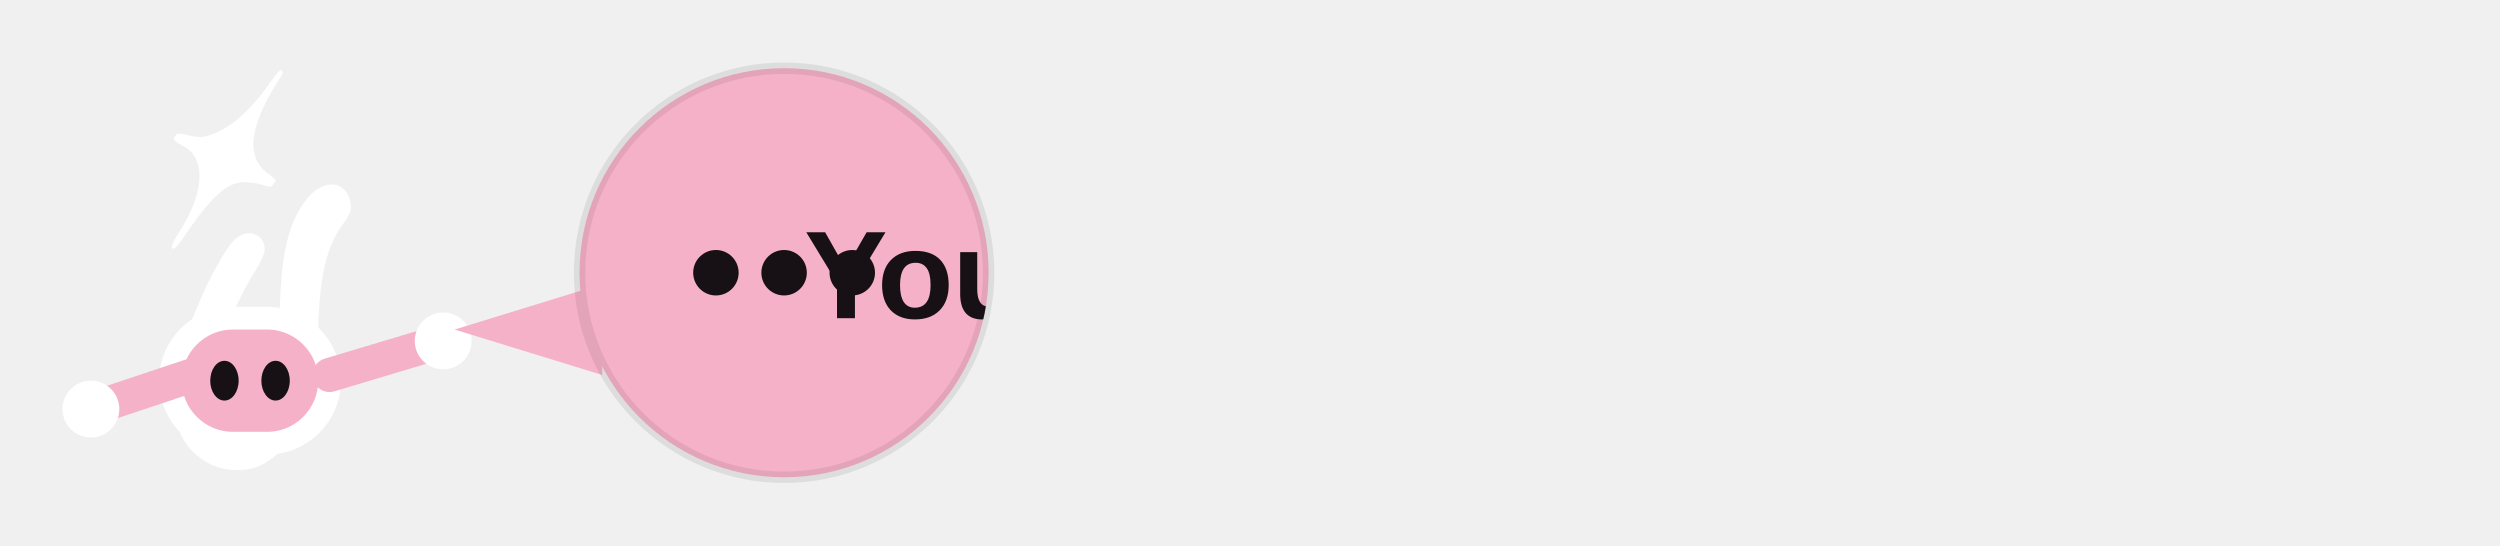
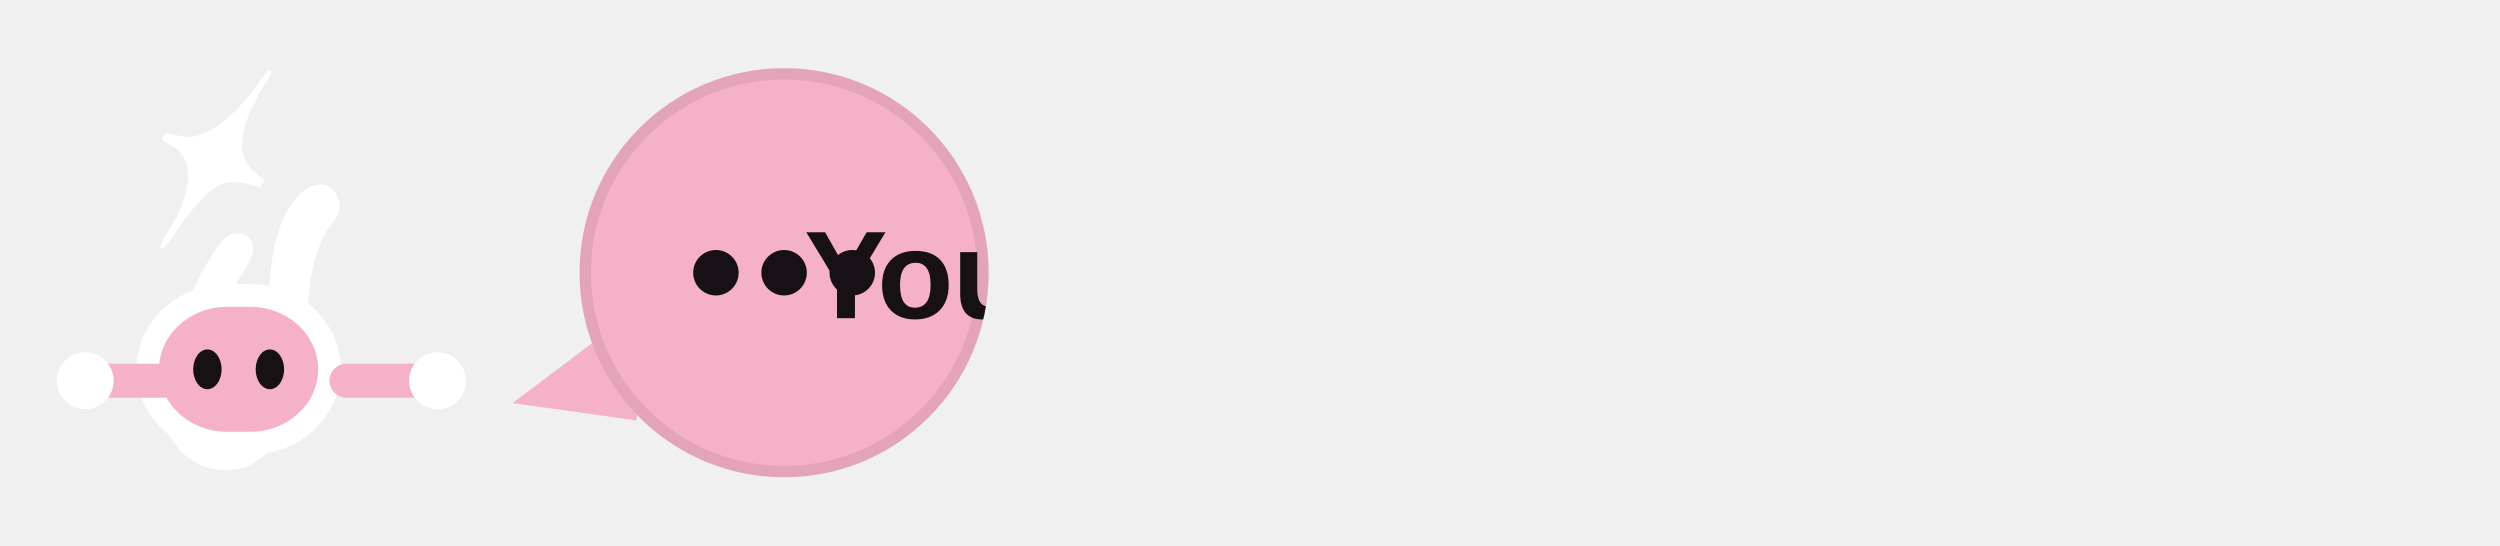
<svg xmlns="http://www.w3.org/2000/svg" width="220" height="48" viewBox="0 0 220 48" fill="none" role="img" aria-labelledby="title desc">
  <style>
-     #u-mark,#u-face,#arm-left,#arm-right,#speech-motion,#bubble-tail,#thinking-dots,#message-copy,#attention-ring { transform-box: fill-box; }
-     #u-mark { transform-origin: 50% 82%; animation: waiting-mark 4s cubic-bezier(.2,.8,.2,1) 1 both; }
-     #u-face { transform-origin: center bottom; animation: waiting-face 4s cubic-bezier(.2,.8,.2,1) 1 both; }
-     #arm-left { transform-origin: right center; animation: waiting-left-arm 4s cubic-bezier(.2,.8,.2,1) 1 both; }
-     #arm-right { transform-origin: left center; animation: waiting-right-arm 4s cubic-bezier(.2,.8,.2,1) 1 both; }
-     #speech-motion { transform-origin: 0 82%; animation: waiting-speech 4s cubic-bezier(.2,.8,.2,1) 1 both; }
+     #u-mark,#u-face,#arm-left,#arm-right,#speech-motion,#thinking-dots,#message-copy,#attention-ring { transform-box: view-box; }
+     #u-mark { transform-origin: 21px 37.44px; animation: waiting-mark 4s cubic-bezier(.2,.8,.2,1) 1 both; }
+     #u-face { transform-origin: 21px 38px; animation: waiting-face 4s cubic-bezier(.2,.8,.2,1) 1 both; }
+     #arm-left { transform-origin: 17px 33.5px; animation: waiting-left-arm 4s cubic-bezier(.2,.8,.2,1) 1 both; }
+     #arm-right { transform-origin: 29px 33.5px; animation: waiting-right-arm 4s cubic-bezier(.2,.8,.2,1) 1 both; }
+     #speech-motion { transform-box: fill-box; transform-origin: center; animation: waiting-speech 4s cubic-bezier(.2,.8,.2,1) 1 both; }
    #bubble-surface,#bubble-clip-rect { animation: waiting-width 4s cubic-bezier(.2,.8,.2,1) 1 both; }
+     #bubble-inset { animation: waiting-inset-width 4s cubic-bezier(.2,.8,.2,1) 1 both; }
    #thinking-dots { animation: waiting-dots 4s ease 1 both; }
    #thinking-dots circle { transform-box: fill-box; transform-origin:center; animation: dot-pulse .66s ease-in-out infinite alternate; }
    #thinking-dots circle:nth-child(2) { animation-delay:.12s; }
    #thinking-dots circle:nth-child(3) { animation-delay:.24s; }
    #message-copy { animation: waiting-copy 4s ease 1 both; }
    #attention-ring { transform-origin:center; animation: waiting-ring 1.6s ease-out 2 both; }
    @keyframes waiting-mark { 0%,5%,22%,100% { transform:translateY(0) scale(1); } 9% { transform:translateY(1px) scale(1.035,.965); } 14% { transform:translateY(-1.5px) scale(.97,1.055); } 19% { transform:translateY(.4px) scale(1.016,.987); } }
    @keyframes waiting-face { 0%,5% { opacity:0; transform:translateY(6px) scale(.68); } 18% { opacity:1; transform:translateY(-2px) scale(1.08); } 23%,100% { opacity:1; transform:translateY(0) scale(1); } }
    @keyframes waiting-speech { 0%,16% { opacity:0; transform:translateX(-8px) scale(.82); } 24%,100% { opacity:1; transform:translateX(0) scale(1); } }
    @keyframes waiting-width { 0%,31% { width:36px; } 44%,100% { width:160px; } }
+     @keyframes waiting-inset-width { 0%,31% { width:35px; } 44%,100% { width:159px; } }
    @keyframes waiting-dots { 0%,17% { opacity:0; } 23%,32% { opacity:1; } 41%,100% { opacity:0; } }
    @keyframes waiting-copy { 0%,38% { opacity:0; transform:translateX(4px); } 47%,100% { opacity:1; transform:translateX(0); } }
    @keyframes waiting-left-arm { 0%,20% { opacity:0; transform:rotate(22deg) scaleX(.72); } 30%,56% { opacity:1; transform:rotate(12deg) scaleX(1); } 70%,100% { opacity:0; transform:rotate(22deg) scaleX(.72); } }
    @keyframes waiting-right-arm { 0%,20% { opacity:0; transform:rotate(10deg) scaleX(.72); } 30%,56% { opacity:1; transform:rotate(-8deg) scaleX(1.16); } 70%,100% { opacity:0; transform:rotate(-4deg) scaleX(.76); } }
    @keyframes waiting-ring { 0% { opacity:0; transform:scale(.72); } 18% { opacity:.9; } 72%,100% { opacity:0; transform:scale(1.32); } }
    @keyframes dot-pulse { from { transform:translateY(1px) scale(.82); opacity:.5; } to { transform:translateY(-1px) scale(1); opacity:1; } }
    @media (prefers-reduced-motion: reduce) {
-       #u-mark,#u-face,#arm-left,#arm-right,#speech-motion,#bubble-surface,#bubble-clip-rect,#thinking-dots,#message-copy,#attention-ring,#thinking-dots circle { animation:none!important; }
+       #u-mark,#u-face,#arm-left,#arm-right,#speech-motion,#bubble-surface,#bubble-inset,#bubble-clip-rect,#thinking-dots,#message-copy,#attention-ring,#thinking-dots circle { animation:none!important; }
      #u-face,#speech-motion,#message-copy { opacity:1; transform:none; }
      #arm-left,#arm-right,#thinking-dots,#attention-ring { opacity:0; }
      #bubble-surface,#bubble-clip-rect { width:160px; }
+       #bubble-inset { width:159px; }
    }
  </style>
  <ellipse id="attention-ring" cx="22" cy="25" rx="18" ry="18" fill="none" stroke="#FF7EAA" stroke-width="1" opacity="0" />
  <g id="u-agent">
    <g id="u-mark">
-       <path transform="translate(1 3) scale(.1640625)" d="M170.98 80.686C175.826 80.338 179.093 82.846 180.922 87.131C184.554 95.574 179.373 98.984 175.515 105.325C163.859 124.48 165.503 149.557 163.744 170.582C161.932 192.259 154.492 222.584 132.269 231.923C124.974 234.989 114.517 234.372 107.397 231.013C70.254 212.926 93.129 160.103 105.525 133.265C109.335 126.098 112.98 118.784 117.907 112.277C121.491 107.547 127.748 104.724 132.998 108.827C135.386 110.694 136.494 114.684 135.563 117.517C133.513 123.752 129.105 129.175 126.136 135.017C117.204 151.711 107.57 173.577 108.149 192.736C108.648 197.729 110.443 203.949 114.709 207.163C121.717 212.44 129.246 209.446 133.613 202.772C139.289 194.091 141.378 184.867 142.431 174.855C143.583 164.684 143.524 154.864 144.04 144.611C144.994 125.736 146.094 103.972 158.412 88.444C161.509 84.539 165.905 81.232 170.98 80.686Z" fill="#FFFFFF" />
-       <path transform="translate(1 3) scale(.1640625)" d="M86.911 55.851C87.597 55.021 88.253 54.329 88.973 53.542C91.25 52.47 98.672 56.49 104.848 54.718C114.926 51.825 124.216 44.623 133.929 32.589C137.352 28.347 139.875 23.921 143.53 19.89C144.863 19.207 144.275 19.318 145.281 19.74C145.408 20.386 145.647 21.087 144.974 22.118C129.708 45.515 124.762 63.049 135.86 73.396C137.561 74.984 140.36 76.538 141.933 78.461L140.234 80.998C139.451 81.667 139.143 82.096 138.465 81.908C133.792 80.613 129.85 79.36 124.485 79.406C114.232 79.49 104.957 91.22 95.917 103.826C93.848 106.711 90.253 112.469 87.892 114.692C86.251 115.246 86.838 115.356 85.933 114.646C86.142 111.648 90.686 105.295 92.594 101.966C103.729 82.532 103.185 67.329 93.994 61.112C92.441 60.067 87.463 58.022 86.911 55.851Z" fill="#FFFFFF" />
+       <path transform="translate(0 3) scale(.1640625)" d="M170.98 80.686C175.826 80.338 179.093 82.846 180.922 87.131C184.554 95.574 179.373 98.984 175.515 105.325C163.859 124.48 165.503 149.557 163.744 170.582C161.932 192.259 154.492 222.584 132.269 231.923C124.974 234.989 114.517 234.372 107.397 231.013C70.254 212.926 93.129 160.103 105.525 133.265C109.335 126.098 112.98 118.784 117.907 112.277C121.491 107.547 127.748 104.724 132.998 108.827C135.386 110.694 136.494 114.684 135.563 117.517C133.513 123.752 129.105 129.175 126.136 135.017C117.204 151.711 107.57 173.577 108.149 192.736C108.648 197.729 110.443 203.949 114.709 207.163C121.717 212.44 129.246 209.446 133.613 202.772C139.289 194.091 141.378 184.867 142.431 174.855C143.583 164.684 143.524 154.864 144.04 144.611C144.994 125.736 146.094 103.972 158.412 88.444C161.509 84.539 165.905 81.232 170.98 80.686Z" fill="#FFFFFF" />
+       <path transform="translate(0 3) scale(.1640625)" d="M86.911 55.851C87.597 55.021 88.253 54.329 88.973 53.542C91.25 52.47 98.672 56.49 104.848 54.718C114.926 51.825 124.216 44.623 133.929 32.589C137.352 28.347 139.875 23.921 143.53 19.89C144.863 19.207 144.275 19.318 145.281 19.74C145.408 20.386 145.647 21.087 144.974 22.118C129.708 45.515 124.762 63.049 135.86 73.396C137.561 74.984 140.36 76.538 141.933 78.461L140.234 80.998C139.451 81.667 139.143 82.096 138.465 81.908C133.792 80.613 129.85 79.36 124.485 79.406C114.232 79.49 104.957 91.22 95.917 103.826C93.848 106.711 90.253 112.469 87.892 114.692C86.251 115.246 86.838 115.356 85.933 114.646C86.142 111.648 90.686 105.295 92.594 101.966C103.729 82.532 103.185 67.329 93.994 61.112C92.441 60.067 87.463 58.022 86.911 55.851Z" fill="#FFFFFF" />
    </g>
    <g id="u-face">
-       <rect x="15" y="28" width="14" height="11" rx="5.5" fill="#F5B1C7" stroke="#FFFFFF" stroke-width="2" />
-       <ellipse cx="19.75" cy="33.5" rx="1.25" ry="1.75" fill="#171014" />
-       <ellipse cx="24.25" cy="33.5" rx="1.25" ry="1.75" fill="#171014" />
+       <rect x="12" y="25" width="18" height="15" rx="8" fill="#FFFFFF" />
+       <rect x="14" y="27" width="14" height="11" rx="6" fill="#F5B1C7" />
+       <ellipse cx="18.25" cy="32.5" rx="1.25" ry="1.75" fill="#171014" />
+       <ellipse cx="23.75" cy="32.5" rx="1.25" ry="1.75" fill="#171014" />
    </g>
    <g id="arm-left">
-       <path d="M17 33L8 36" fill="none" stroke="#F5B1C7" stroke-width="3" stroke-linecap="round" />
-       <circle cx="8" cy="36" r="2.5" fill="#FFFFFF" />
+       <rect x="7" y="32" width="10" height="3" rx="1.5" fill="#F5B1C7" />
+       <circle cx="7.5" cy="33.5" r="2.5" fill="#FFFFFF" />
    </g>
    <g id="arm-right">
-       <path d="M29 33L39 30" fill="none" stroke="#F5B1C7" stroke-width="3" stroke-linecap="round" />
-       <circle cx="39" cy="30" r="2.5" fill="#FFFFFF" />
+       <rect x="29" y="32" width="10" height="3" rx="1.5" fill="#F5B1C7" />
+       <circle cx="38.5" cy="33.5" r="2.5" fill="#FFFFFF" />
    </g>
  </g>
  <g id="speech" transform="translate(51 6)">
    <g id="speech-motion">
-       <path id="bubble-tail" d="M2 19L-11 23L2 27Z" fill="#F5B1C7" />
-       <rect id="bubble-surface" width="36" height="36" rx="18" fill="#F5B1C7" stroke="rgba(13,10,15,.08)" />
+       <g id="bubble-tail" transform="translate(-6 20) rotate(8 11 11)">
+         <path d="M11 0V11H0Z" fill="#F5B1C7" />
+       </g>
+       <rect id="bubble-surface" width="36" height="36" rx="18" fill="#F5B1C7" />
+       <rect id="bubble-inset" x=".5" y=".5" width="35" height="35" rx="17.5" fill="none" stroke="rgba(13,10,15,.08)" />
      <clipPath id="bubble-clip">
        <rect id="bubble-clip-rect" width="36" height="36" rx="18" />
      </clipPath>
      <g clip-path="url(#bubble-clip)">
        <g id="thinking-dots" fill="#171014">
          <circle cx="12" cy="18" r="2" />
          <circle cx="18" cy="18" r="2" />
          <circle cx="24" cy="18" r="2" />
        </g>
        <text id="message-copy" x="80" y="22" fill="#171014" font-family="-apple-system, BlinkMacSystemFont, 'SF Pro Text', 'PingFang SC', 'Helvetica Neue', Arial, sans-serif" font-size="11" font-weight="650" letter-spacing="-.1" text-anchor="middle">Your turn — I’m waiting</text>
      </g>
    </g>
  </g>
</svg>
